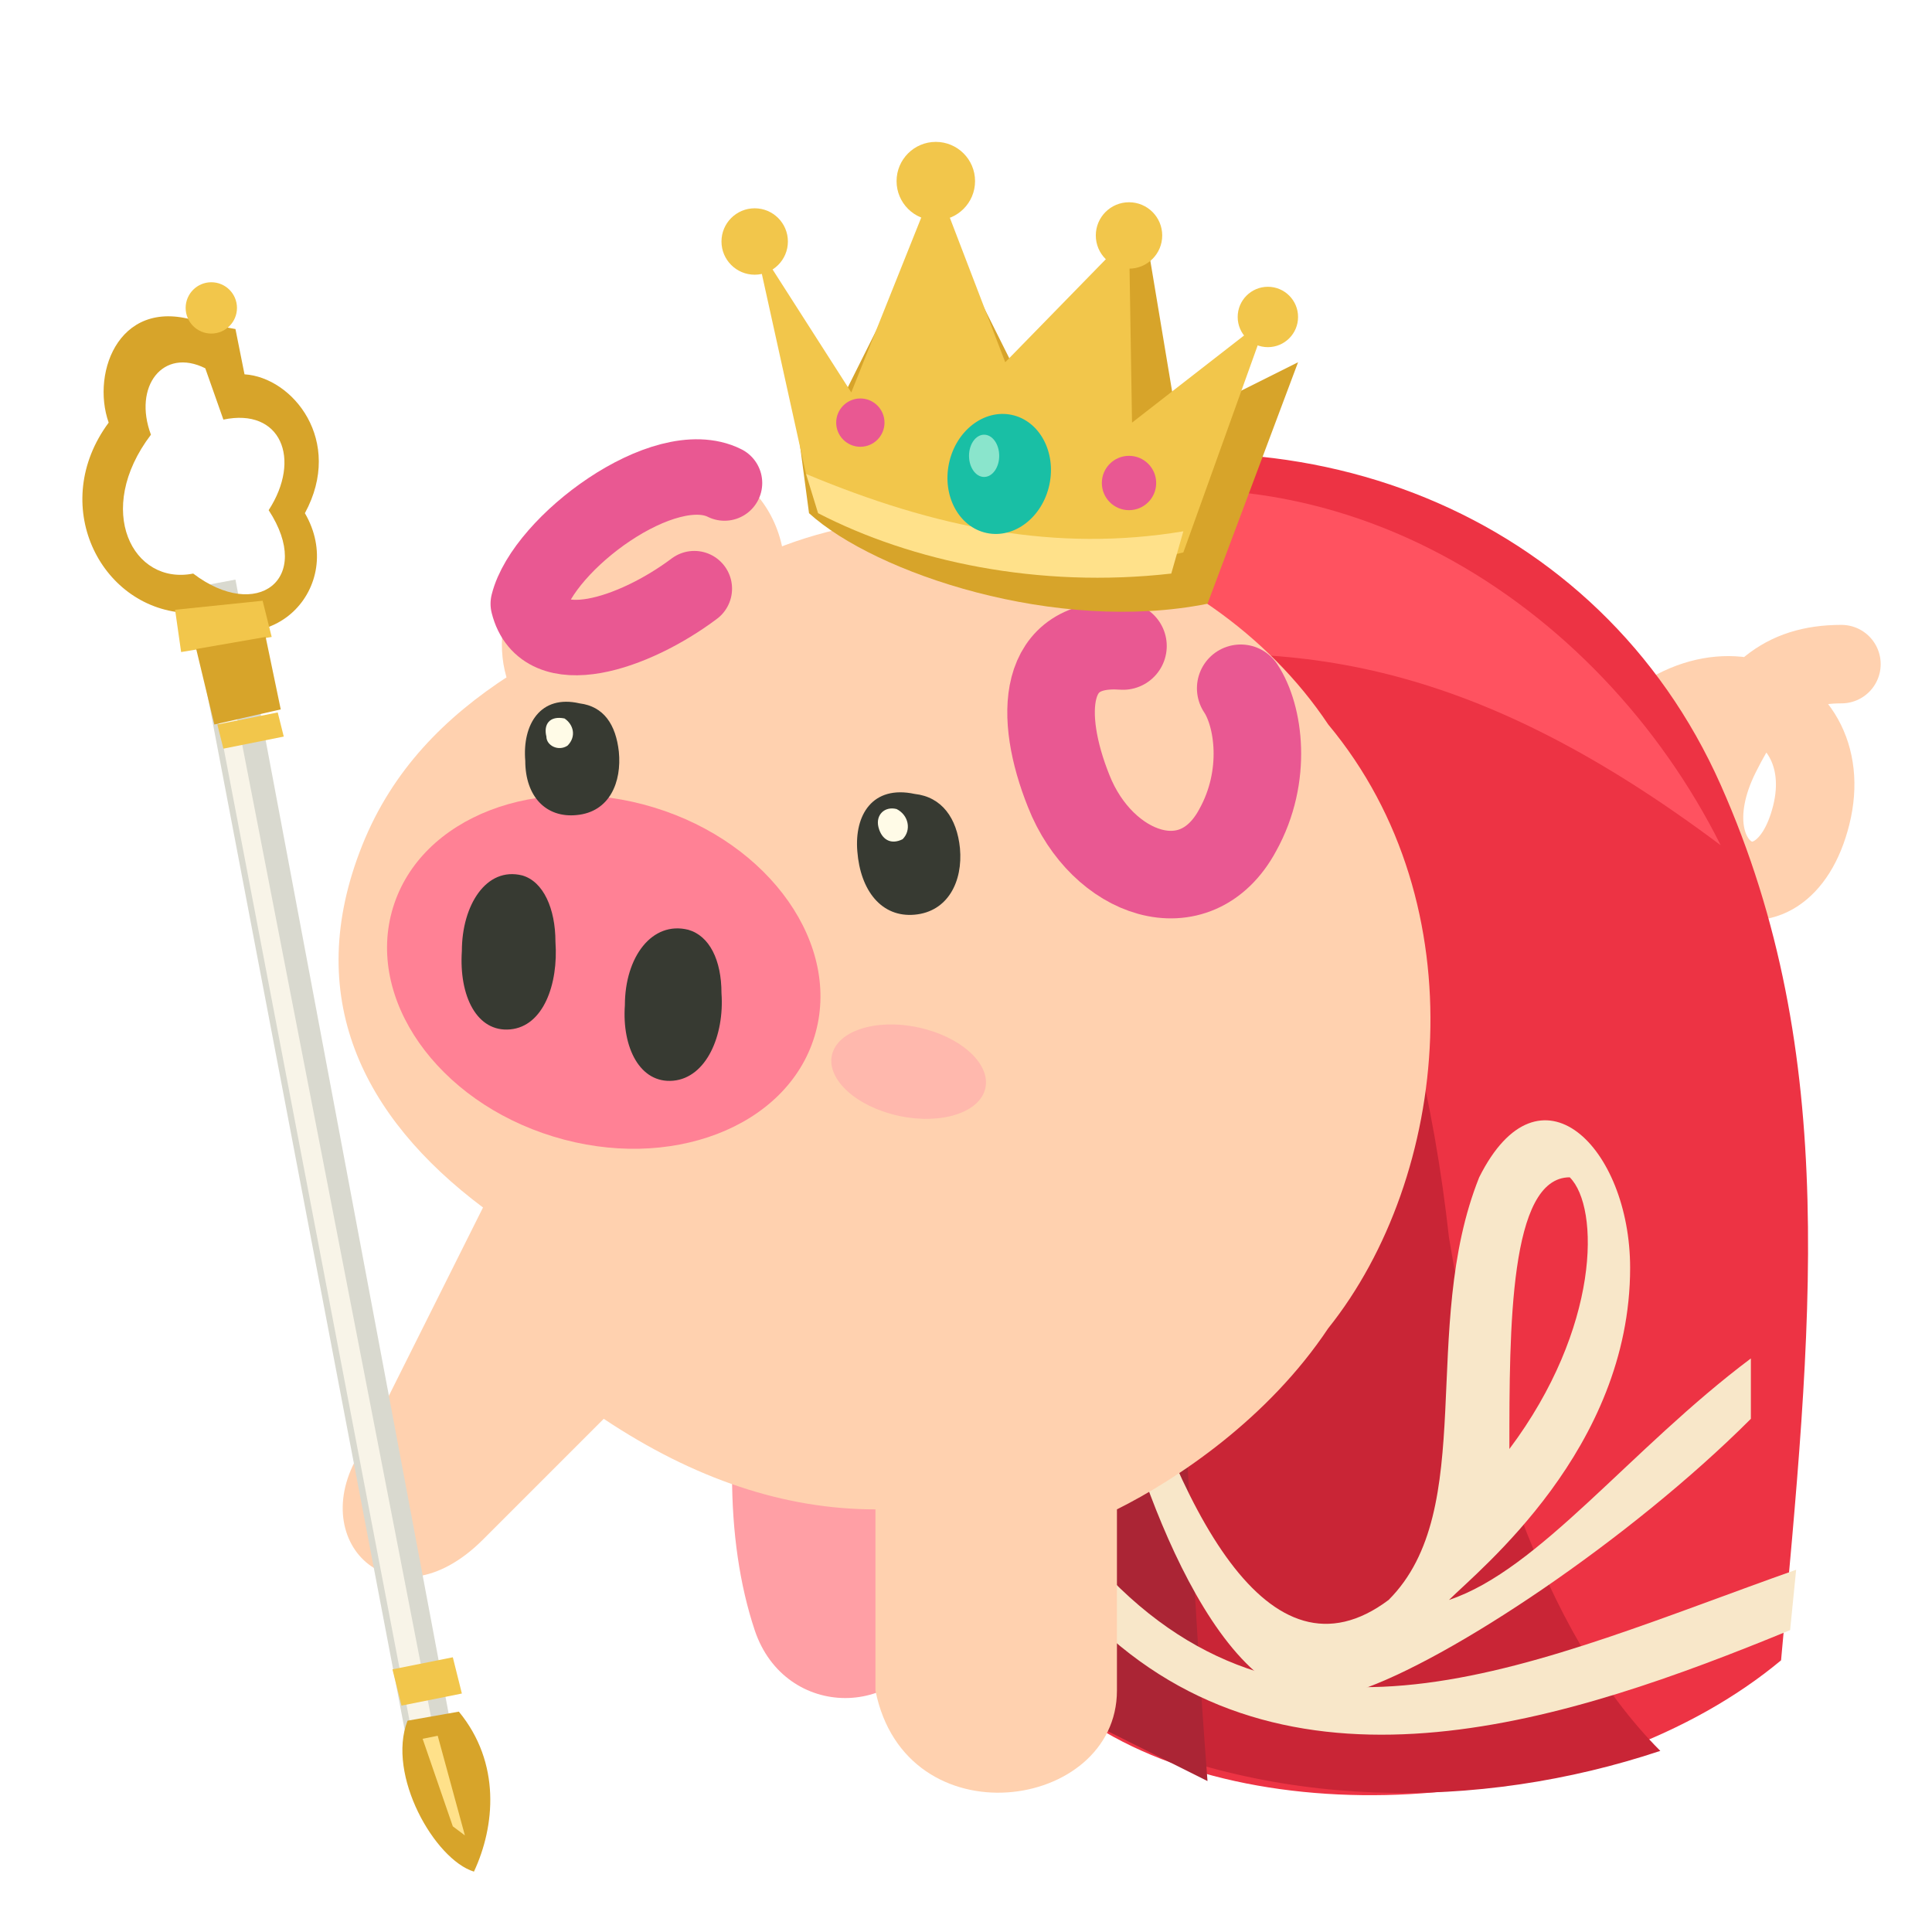
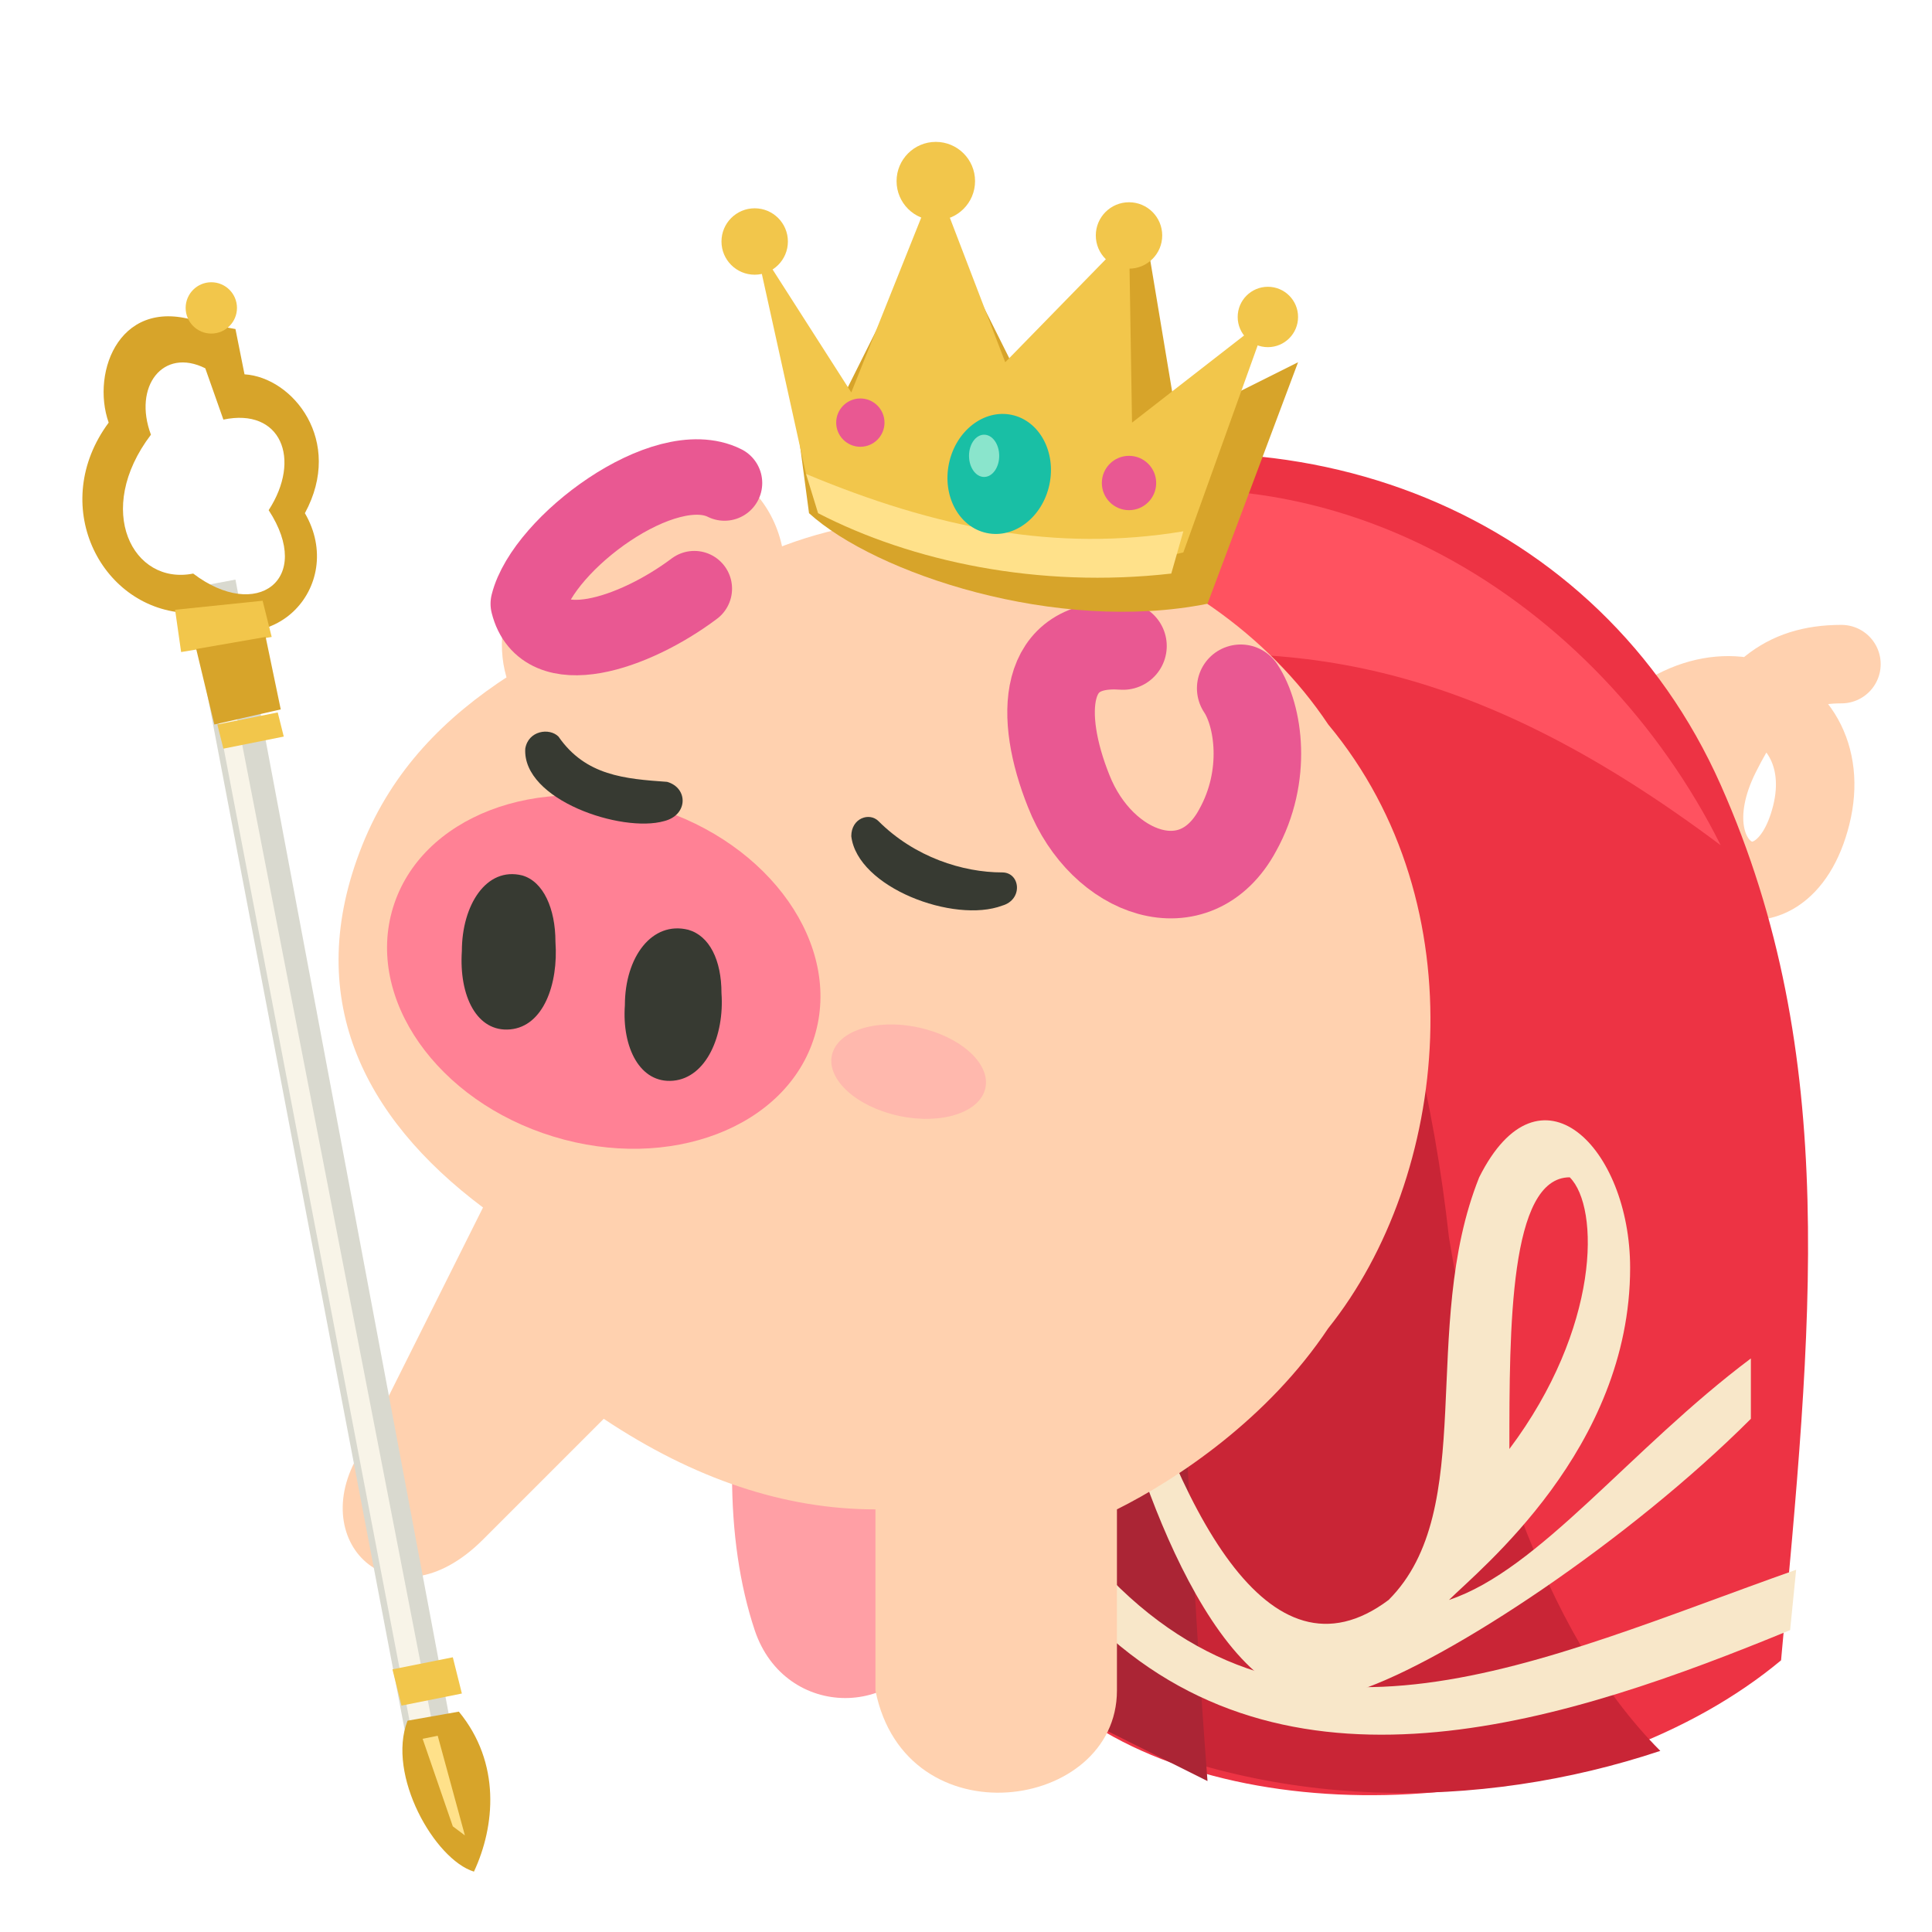
<svg xmlns="http://www.w3.org/2000/svg" viewBox="0 0 64 64" width="64" height="64" role="img" aria-labelledby="king-title king-desc">
  <g stroke-linecap="round" stroke-linejoin="round">
    <g id="far-legs" fill="#FF9FA5">
      <path d="M25 43C24 47 24 51 25 54C26 57 30 57 31 54L32 46Z" />
      <path d="M44 42L43 51C43 55 48 56 50 53L51 44Z" />
    </g>
    <path id="tail" d="M53 26C56 21 61 23 60 27C59 31 55 29 57 25C58 23 59 22 61 22" fill="none" stroke="#FFD1AF" stroke-width="2.6" />
    <g id="cape">
      <path fill="#ED3344" d="M33 16C43 13 53 17 57 26C61 35 60 44 59 55C53 60 42 61 36 57L35 37Z" />
      <path fill="#FF5260" d="M34 17C44 14 53 20 57 28C49 22 43 21 36 22Z" />
      <path fill="#C92536" d="M37 21C44 24 47 32 48 41C49 47 51 54 55 58C49 60 42 60 36 57L35 37Z" />
      <path fill="#AB2535" d="M37 24C39 34 39 46 40 59L36 57L35 37Z" />
      <path fill="#F8E7C9" d="M37 43C39 50 42 56 46 53C49 50 47 44 49 39C51 35 54 38 54 42C54 48 49 52 48 53C51 52 54 48 58 45L58 47C54 51 48 55 45 56C41 58 38 50 37 46ZM50 48C53 44 53 40 52 39C50 39 50 44 50 48Z" fill-rule="evenodd" />
      <path fill="#F8E7C9" d="M36.5 52C43 59 51 55 59.5 52L59.3 54C52 57 43 60 36.5 54Z" />
    </g>
    <g id="pig-body">
      <path fill="#FFD1AF" d="M24 19C31 15 40 18 44 24C49 30 48 39 44 44C42 47 39 49 37 50L37 56C37 60 30 61 29 56L29 50C26 50 23 49 20 47L16 51C13 54 10 51 12 48L16 40C12 37 10 33 12 28C14 23 19 21 24 19Z" />
      <path fill="#FFD1AF" d="M17 23C16 21 17 18 20 16C23 14 26 16 26 19L25 24Z" />
      <path d="M24 16C22 15 18 18 17.5 20C18 22 21 21 23 19.5" fill="none" stroke="#E95892" stroke-width="2.5" />
      <ellipse cx="20" cy="32.2" rx="7.3" ry="5.7" transform="rotate(17 20 32.2)" fill="#FF8195" />
      <path fill="#373A32" d="M17.3 29C16.1 28.7 15.3 30 15.3 31.5C15.2 33 15.8 34.2 16.9 34.1C18 34 18.5 32.6 18.4 31.2C18.4 30.1 18 29.2 17.3 29Z" />
      <path fill="#373A32" d="M22.8 30.8C21.6 30.5 20.7 31.7 20.7 33.3C20.6 34.7 21.2 35.9 22.3 35.8C23.4 35.7 24 34.3 23.9 32.9C23.9 31.8 23.5 31 22.8 30.8Z" />
-       <path fill="#373A32" d="M19.2 23.3C17.9 23 17.3 24 17.4 25.2C17.4 26.4 18.1 27.1 19.1 27C20.2 26.9 20.6 25.9 20.5 24.9C20.4 24 20 23.4 19.2 23.3Z" />
-       <path fill="#FFFBE7" d="M18.7 23.8C18.2 23.7 18 24 18.1 24.4C18.1 24.7 18.5 24.9 18.8 24.7C19.1 24.4 19 24 18.7 23.8Z" />
-       <path fill="#373A32" d="M30.3 26.3C28.9 26 28.3 27 28.4 28.2C28.5 29.5 29.2 30.4 30.3 30.3C31.4 30.2 31.9 29.2 31.8 28.1C31.7 27.1 31.2 26.4 30.3 26.3Z" />
-       <path fill="#FFFBE7" d="M29.7 26.8C29.3 26.7 29 27 29.1 27.4C29.2 27.8 29.5 28 29.9 27.8C30.2 27.5 30.1 27 29.7 26.8Z" />
+       <path fill="#373A32" d="M18.5 24.4C18.2 24.1 17.5 24.2 17.4 24.8C17.3 26.5 20.6 27.6 22 27.2C22.8 27 22.8 26.1 22.1 25.9C20.7 25.8 19.4 25.7 18.5 24.4Z" />
+       <path fill="#373A32" d="M29.1 27.2C28.8 26.9 28.2 27.1 28.2 27.7C28.4 29.4 31.6 30.6 33.2 30C33.9 29.8 33.8 28.9 33.2 28.9C31.9 28.9 30.3 28.4 29.1 27.2Z" />
      <ellipse cx="30.1" cy="35.5" rx="2.6" ry="1.5" transform="rotate(12 30.1 35.5)" fill="#FFAFAC" opacity=".72" />
      <path d="M37.2 21.4C34.5 21.2 34.4 23.7 35.4 26.2C36.5 29 39.6 30.1 41 27.5C42 25.7 41.7 23.7 41.1 22.8" fill="none" stroke="#E95892" stroke-width="2.9" />
    </g>
    <g id="crown">
      <path fill="#D7A42A" d="M26 11L28 13L31 7L34 13L38 8L39 14L43 12L40 20C35 21 29 19 26.8 17Z" />
      <path fill="#F2C64B" d="M25 8L28.2 13L31 6L33.3 12L37.4 7.8L37.5 14L42 10.5L39.2 18.3C34.7 19.4 28.5 17.7 26.7 15.7Z" />
      <path fill="#FFE18A" d="M26.7 15.7C31 17.5 35 18.3 39.2 17.6L38.8 19C34.4 19.5 30.2 18.6 27.1 17Z" />
      <circle cx="25" cy="8" r="1.1" fill="#F2C64B" />
      <circle cx="31" cy="6" r="1.3" fill="#F2C64B" />
      <circle cx="37.4" cy="7.8" r="1.1" fill="#F2C64B" />
      <circle cx="42" cy="10.5" r="1" fill="#F2C64B" />
      <ellipse cx="33.1" cy="15.7" rx="1.7" ry="2" transform="rotate(12 33.1 15.7)" fill="#19BFA5" />
      <ellipse cx="32.6" cy="15.1" rx=".5" ry=".7" fill="#8AE5CC" />
      <circle cx="28.5" cy="14" r=".8" fill="#E95892" />
      <circle cx="37.4" cy="16" r=".9" fill="#E95892" />
    </g>
    <g id="sceptre">
      <path fill="#D9D9CF" d="M6.2 19.5L7.8 19.2L15 57.5L13.5 57.8Z" />
      <path fill="#F8F4E8" d="M6.4 19.5L7 19.4L14.4 57.5L13.7 57.7Z" />
      <path fill="#D7A42A" d="M6.7 10.7C4 9.7 3 12.3 3.6 14C1.6 16.7 3.3 20.1 6.1 20.3C9 22.2 11.5 19.4 10.1 17C11.4 14.6 9.7 12.5 8.1 12.4L7.8 10.9ZM6.8 12.2L7.4 13.9C9.3 13.5 10 15.2 8.9 16.9C10.4 19.2 8.5 20.6 6.4 19C4.4 19.4 3.1 16.9 5 14.4C4.4 12.8 5.4 11.5 6.8 12.2Z" fill-rule="evenodd" />
      <circle cx="7" cy="10.2" r=".85" fill="#F2C64B" />
      <path fill="#F2C64B" d="M5.8 20.2L8.7 19.9L9 21.1L6 21.6Z" />
      <path fill="#D7A42A" d="M6.5 21.5L8.8 21.1L9.3 23.5L7.1 24Z" />
      <path fill="#F2C64B" d="M7.2 24L9.2 23.6L9.4 24.4L7.4 24.8Z" />
      <path fill="#F2C64B" d="M13 55.3L15 54.9L15.3 56.1L13.3 56.5Z" />
      <path fill="#D7A42A" d="M13.5 57C12.8 58.8 14.4 61.6 15.7 62C16.4 60.5 16.6 58.4 15.2 56.7Z" />
      <path fill="#FFE18A" d="M14 57.6L14.5 57.5L15.4 60.8L15 60.5Z" />
    </g>
  </g>
</svg>
